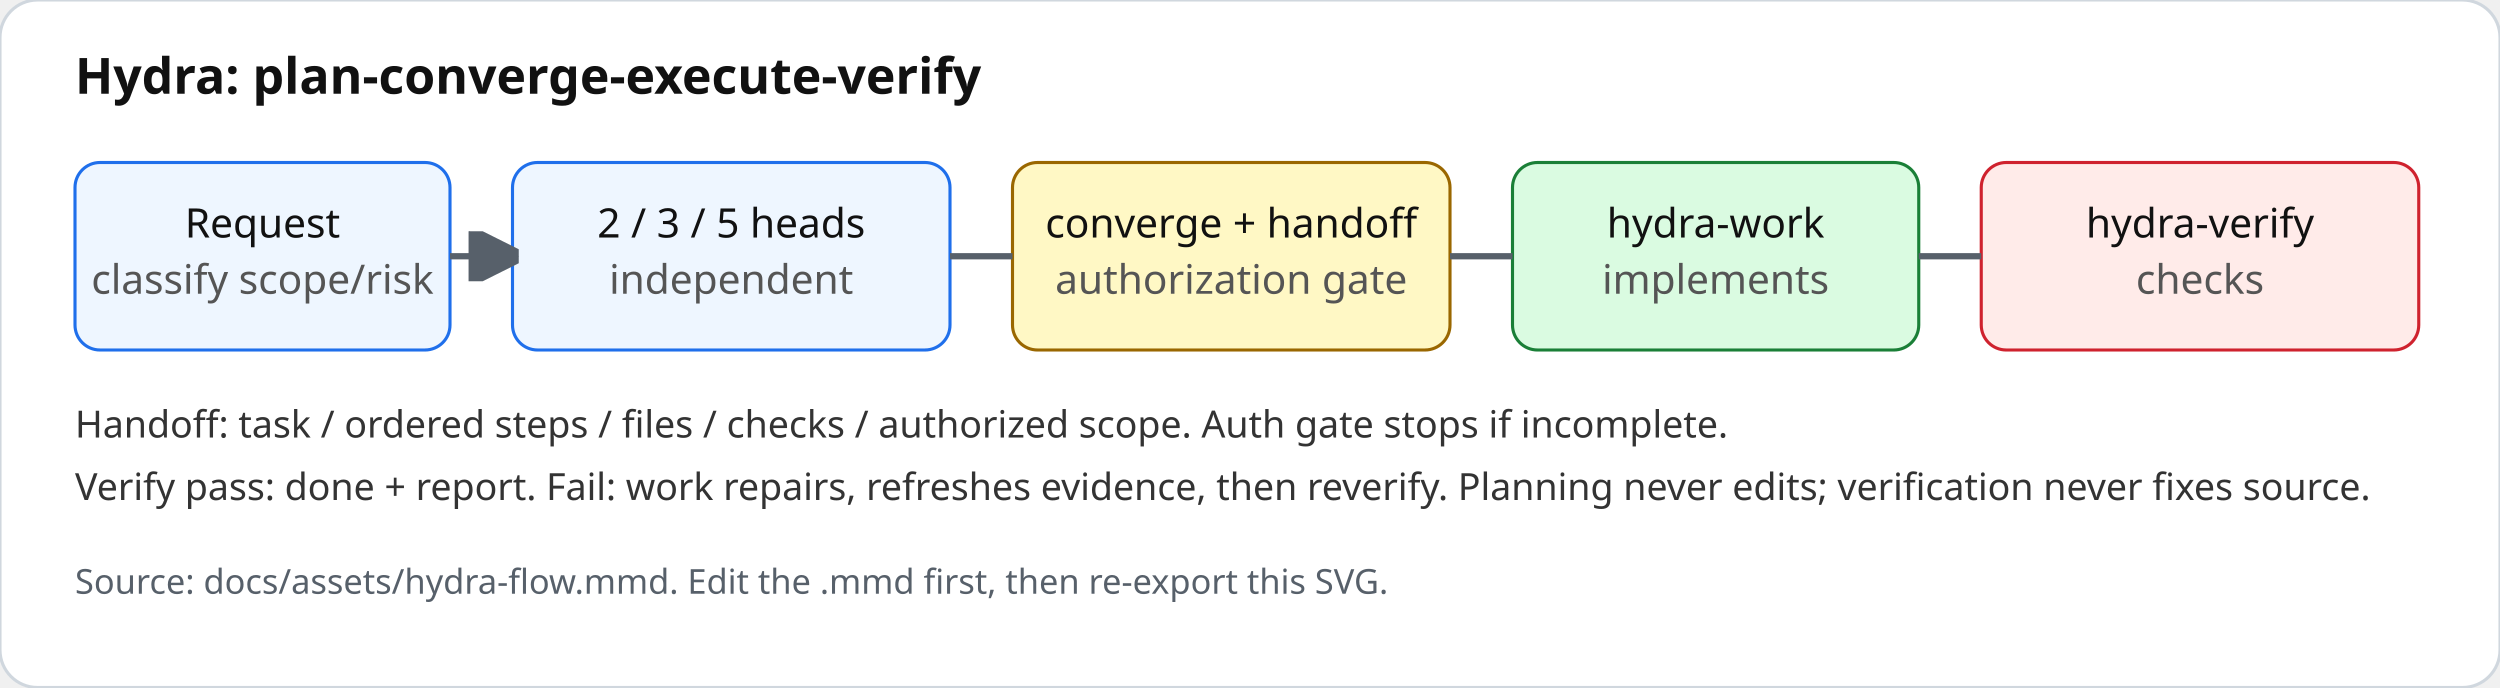
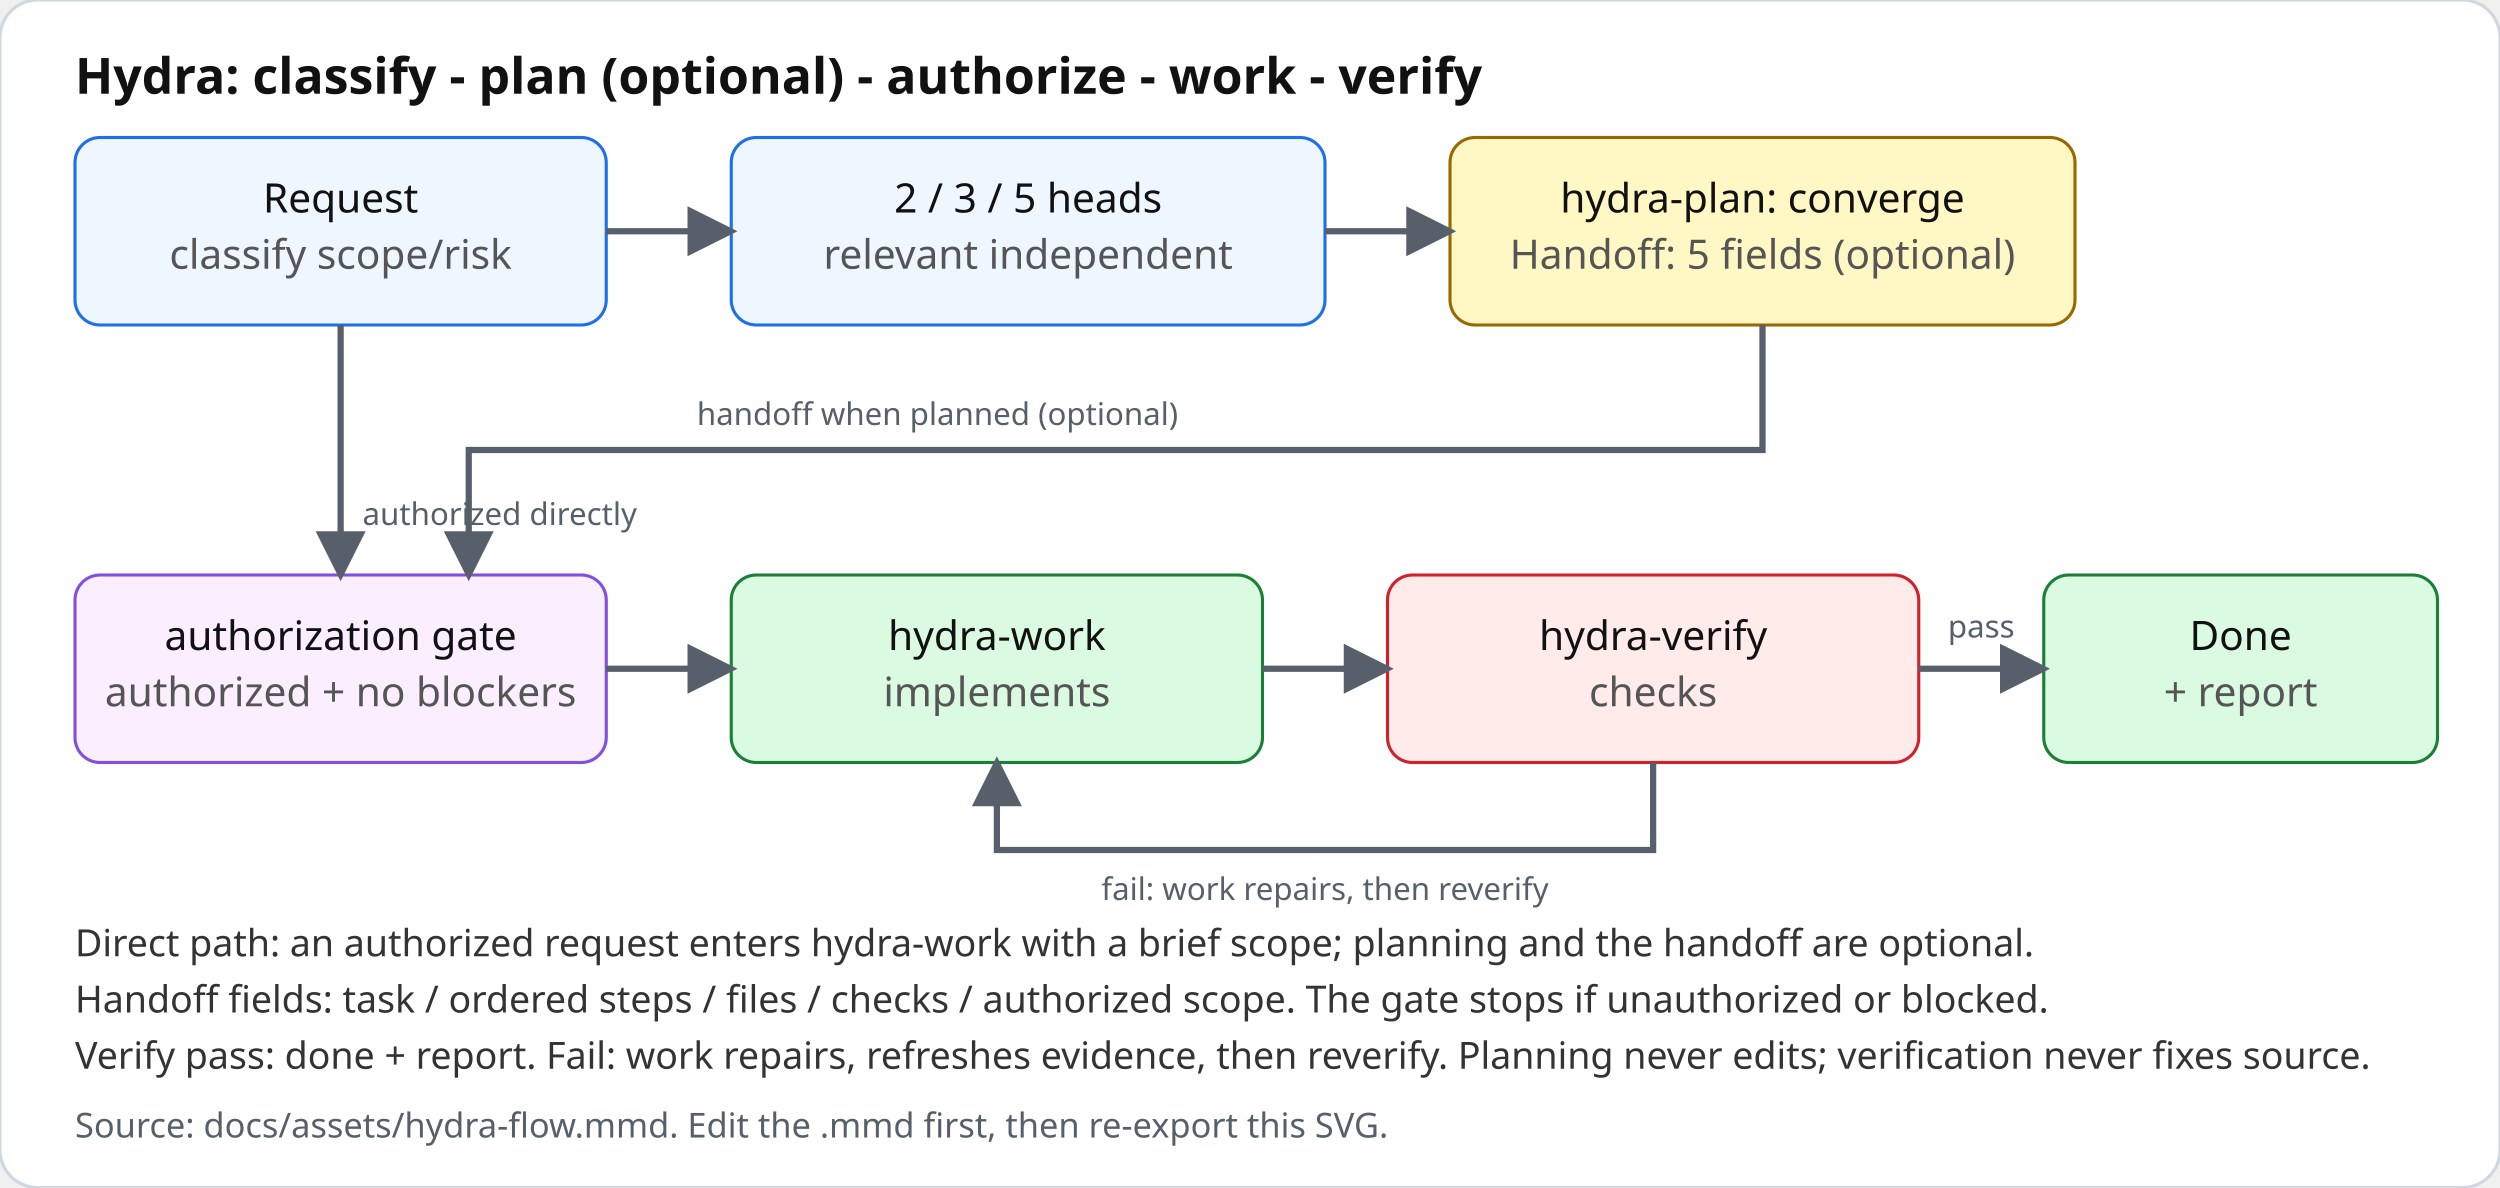
- <svg xmlns="http://www.w3.org/2000/svg" width="800" height="220" viewBox="0 0 800 220" role="img" aria-labelledby="hydraTitle hydraDesc">
-   <rect x="0" y="0" width="800" height="220" rx="12" fill="#ffffff" stroke="#d0d7de" />
-   <text x="24" y="30" font-family="sans-serif" font-size="16" font-weight="bold" fill="#111111">Hydra: plan-converge-execute-verify</text>
+ <svg xmlns="http://www.w3.org/2000/svg" width="800" height="380" viewBox="0 0 800 380" role="img" aria-labelledby="hydraTitle hydraDesc">
+   <rect x="0" y="0" width="800" height="380" rx="12" fill="#ffffff" stroke="#d0d7de" />
+   <text x="24" y="30" font-family="sans-serif" font-size="16" font-weight="bold" fill="#111111">Hydra: classify - plan (optional) - authorize - work - verify</text>
+   <defs>
+     <marker id="hydraArrow" markerWidth="8" markerHeight="8" refX="7" refY="4" orient="auto">
+       <path d="M0,0 L8,4 L0,8 Z" fill="#57606a" />
+     </marker>
+   </defs>
  <g font-family="sans-serif" font-size="13" text-anchor="middle">
-     <rect x="24" y="52" width="120" height="60" rx="8" fill="#eef6ff" stroke="#1f6feb" />
-     <text x="84" y="76" fill="#111111">Request</text>
-     <text x="84" y="94" fill="#555555">classify scope/risk</text>
-     <rect x="164" y="52" width="140" height="60" rx="8" fill="#eef6ff" stroke="#1f6feb" />
-     <text x="234" y="76" fill="#111111">2 / 3 / 5 heads</text>
-     <text x="234" y="94" fill="#555555">independent</text>
-     <rect x="324" y="52" width="140" height="60" rx="8" fill="#fff8c5" stroke="#9a6700" />
-     <text x="394" y="76" fill="#111111">converge + handoff</text>
-     <text x="394" y="94" fill="#555555">authorization gate</text>
-     <rect x="484" y="52" width="130" height="60" rx="8" fill="#dafbe1" stroke="#1a7f37" />
-     <text x="549" y="76" fill="#111111">hydra-work</text>
-     <text x="549" y="94" fill="#555555">implements</text>
-     <rect x="634" y="52" width="140" height="60" rx="8" fill="#ffebe9" stroke="#cf222e" />
-     <text x="704" y="76" fill="#111111">hydra-verify</text>
-     <text x="704" y="94" fill="#555555">checks</text>
+     <rect x="24" y="44" width="170" height="60" rx="8" fill="#eef6ff" stroke="#1f6feb" />
+     <text x="109" y="68" fill="#111111">Request</text>
+     <text x="109" y="86" fill="#555555">classify scope/risk</text>
+     <rect x="234" y="44" width="190" height="60" rx="8" fill="#eef6ff" stroke="#1f6feb" />
+     <text x="329" y="68" fill="#111111">2 / 3 / 5 heads</text>
+     <text x="329" y="86" fill="#555555">relevant independent</text>
+     <rect x="464" y="44" width="200" height="60" rx="8" fill="#fff8c5" stroke="#9a6700" />
+     <text x="564" y="68" fill="#111111">hydra-plan: converge</text>
+     <text x="564" y="86" fill="#555555">Handoff: 5 fields (optional)</text>
+     <rect x="24" y="184" width="170" height="60" rx="8" fill="#fbefff" stroke="#8250df" />
+     <text x="109" y="208" fill="#111111">authorization gate</text>
+     <text x="109" y="226" fill="#555555">authorized + no blockers</text>
+     <rect x="234" y="184" width="170" height="60" rx="8" fill="#dafbe1" stroke="#1a7f37" />
+     <text x="319" y="208" fill="#111111">hydra-work</text>
+     <text x="319" y="226" fill="#555555">implements</text>
+     <rect x="444" y="184" width="170" height="60" rx="8" fill="#ffebe9" stroke="#cf222e" />
+     <text x="529" y="208" fill="#111111">hydra-verify</text>
+     <text x="529" y="226" fill="#555555">checks</text>
+     <rect x="654" y="184" width="126" height="60" rx="8" fill="#dafbe1" stroke="#1a7f37" />
+     <text x="717" y="208" fill="#111111">Done</text>
+     <text x="717" y="226" fill="#555555">+ report</text>
  </g>
-   <g stroke="#57606a" stroke-width="2" marker-end="url(#hydraArrow)">
-     <defs>
-       <marker id="hydraArrow" markerWidth="8" markerHeight="8" refX="7" refY="4" orient="auto">
-         <path d="M0,0 L8,4 L0,8 Z" fill="#57606a" />
-       </marker>
-     </defs>
-     <line x1="144" y1="82" x2="164" y2="82" />
-     <line x1="304" y1="82" x2="324" y2="82" />
-     <line x1="464" y1="82" x2="484" y2="82" />
-     <line x1="614" y1="82" x2="634" y2="82" />
+   <g stroke="#57606a" stroke-width="2" fill="none" marker-end="url(#hydraArrow)">
+     <line x1="194" y1="74" x2="234" y2="74" />
+     <line x1="424" y1="74" x2="464" y2="74" />
+     <path d="M109,104 V184" />
+     <path d="M564,104 V144 H150 V184" />
+     <line x1="194" y1="214" x2="234" y2="214" />
+     <line x1="404" y1="214" x2="444" y2="214" />
+     <line x1="614" y1="214" x2="654" y2="214" />
+     <path d="M529,244 V272 H319 V244" />
  </g>
-   <text x="24" y="140" font-family="sans-serif" font-size="12" fill="#333333">Handoff: task / ordered steps / files / checks / authorized scope. Auth gate stops if incomplete.</text>
-   <text x="24" y="160" font-family="sans-serif" font-size="12" fill="#333333">Verify pass: done + report. Fail: work repairs, refreshes evidence, then reverify. Planning never edits; verification never fixes source.</text>
-   <text x="24" y="190" font-family="sans-serif" font-size="11" fill="#57606a">Source: docs/assets/hydra-flow.mmd. Edit the .mmd first, then re-export this SVG.</text>
+   <g font-family="sans-serif" font-size="10" fill="#57606a">
+     <text x="116" y="168">authorized directly</text>
+     <text x="300" y="136" text-anchor="middle">handoff when planned (optional)</text>
+     <text x="634" y="204" text-anchor="middle">pass</text>
+     <text x="424" y="288" text-anchor="middle">fail: work repairs, then reverify</text>
+   </g>
+   <text x="24" y="306" font-family="sans-serif" font-size="12" fill="#333333">Direct path: an authorized request enters hydra-work with a brief scope; planning and the handoff are optional.</text>
+   <text x="24" y="324" font-family="sans-serif" font-size="12" fill="#333333">Handoff fields: task / ordered steps / files / checks / authorized scope. The gate stops if unauthorized or blocked.</text>
+   <text x="24" y="342" font-family="sans-serif" font-size="12" fill="#333333">Verify pass: done + report. Fail: work repairs, refreshes evidence, then reverify. Planning never edits; verification never fixes source.</text>
+   <text x="24" y="364" font-family="sans-serif" font-size="11" fill="#57606a">Source: docs/assets/hydra-flow.mmd. Edit the .mmd first, then re-export this SVG.</text>
</svg>
